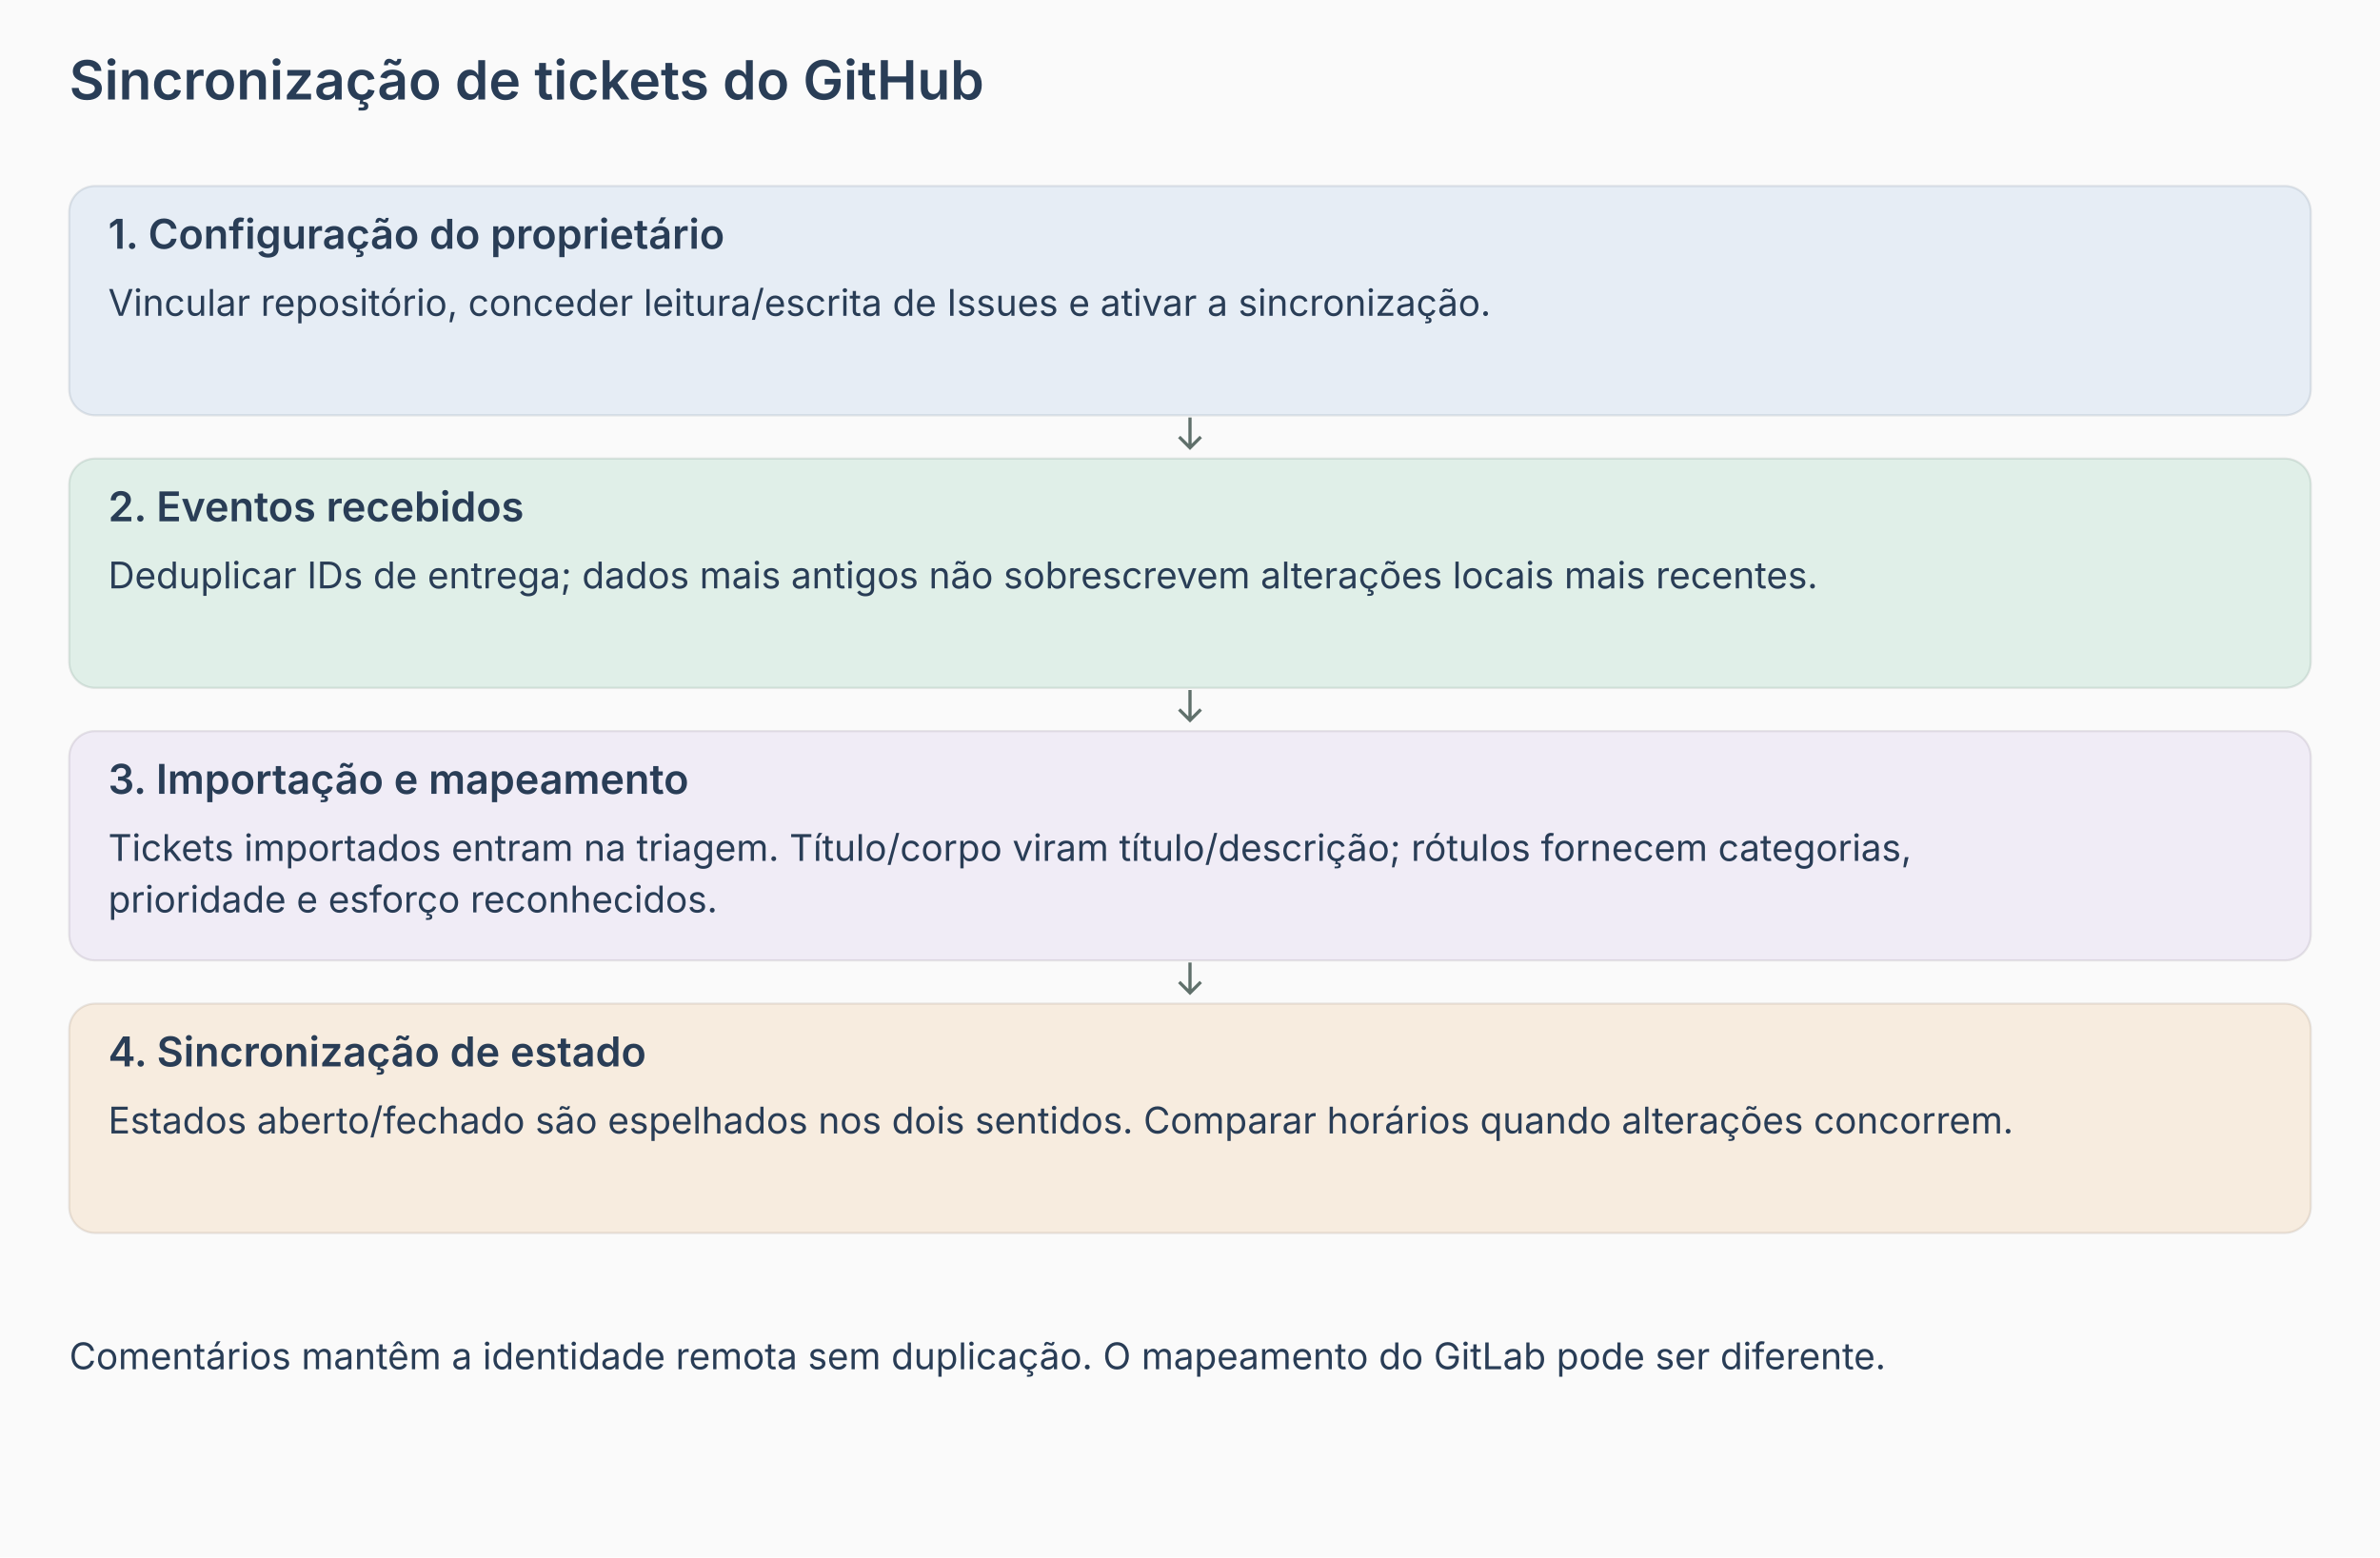
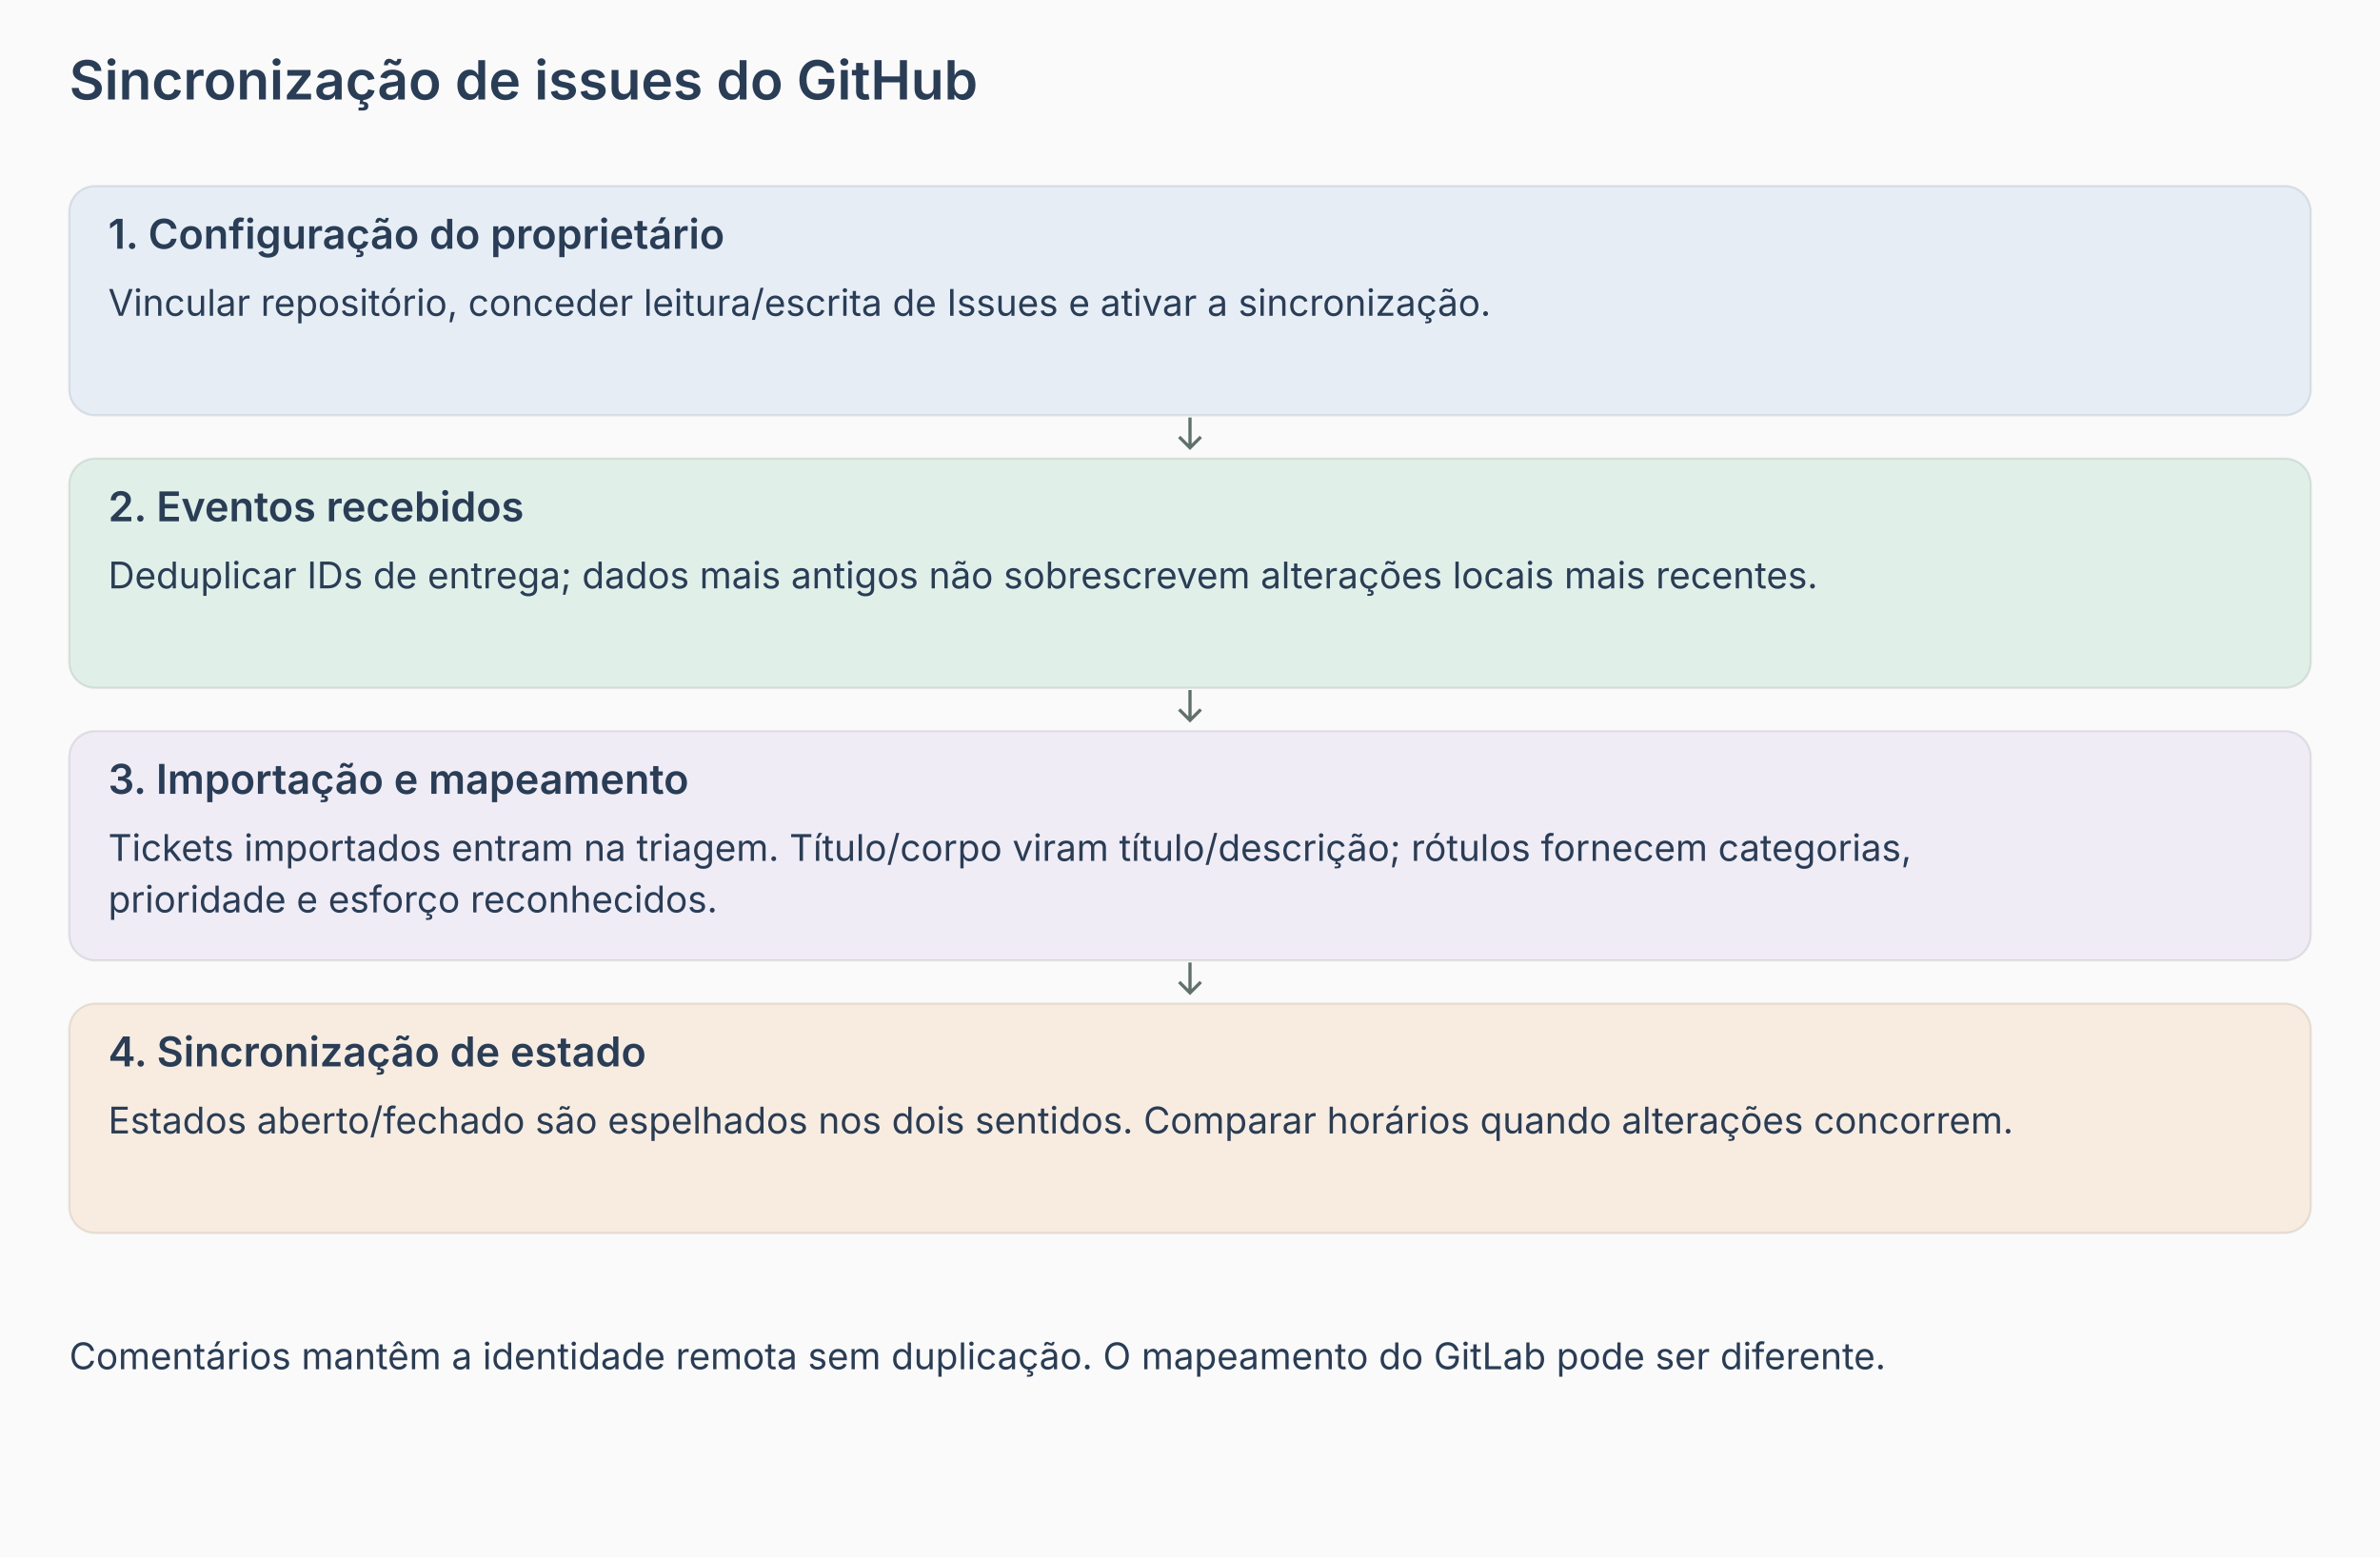
<svg xmlns="http://www.w3.org/2000/svg" width="1100" height="720" viewBox="0 0 1100 720" role="img">
  <rect width="1100" height="720" fill="#fafafa" />
  <g font-family="Inter, Arial, sans-serif" fill="#18181b">
    <text x="32" y="46" font-size="25" font-weight="600" fill="#293d56">
-       <tspan x="32" dy="0">Sincronização de tickets do GitHub</tspan>
+       <tspan x="32" dy="0">Sincronização de issues do GitHub</tspan>
    </text>
    <rect x="32" y="86" width="1036" height="106" rx="12" fill="#e6edf5" stroke="#293d56" stroke-opacity="0.12" stroke-width="1" />
    <text x="50" y="115" font-size="19" font-weight="600" fill="#293d56">
      <tspan x="50" dy="0">1. Configuração do proprietário</tspan>
    </text>
    <text x="50" y="146" font-size="17" font-weight="400" fill="#293d56">
      <tspan x="50" dy="0">Vincular repositório, conceder leitura/escrita de Issues e ativar a sincronização.</tspan>
    </text>
    <path d="M550 193v14m-5-5 5 5 5-5" stroke="#60706b" stroke-width="1.5" fill="none" />
    <rect x="32" y="212" width="1036" height="106" rx="12" fill="#e0efe8" stroke="#1e4436" stroke-opacity="0.12" stroke-width="1" />
    <text x="50" y="241" font-size="19" font-weight="600" fill="#293d56">
      <tspan x="50" dy="0">2. Eventos recebidos</tspan>
    </text>
    <text x="50" y="272" font-size="17" font-weight="400" fill="#293d56">
      <tspan x="50" dy="0">Deduplicar IDs de entrega; dados mais antigos não sobrescrevem alterações locais mais recentes.</tspan>
    </text>
    <path d="M550 319v14m-5-5 5 5 5-5" stroke="#60706b" stroke-width="1.5" fill="none" />
    <rect x="32" y="338" width="1036" height="106" rx="12" fill="#f0ecf6" stroke="#433352" stroke-opacity="0.12" stroke-width="1" />
    <text x="50" y="367" font-size="19" font-weight="600" fill="#293d56">
      <tspan x="50" dy="0">3. Importação e mapeamento</tspan>
    </text>
    <text x="50" y="398" font-size="17" font-weight="400" fill="#293d56">
      <tspan x="50" dy="0">Tickets importados entram na triagem. Título/corpo viram título/descrição; rótulos fornecem categorias,</tspan>
      <tspan x="50" dy="23.8">prioridade e esforço reconhecidos.</tspan>
    </text>
    <path d="M550 445v14m-5-5 5 5 5-5" stroke="#60706b" stroke-width="1.5" fill="none" />
    <rect x="32" y="464" width="1036" height="106" rx="12" fill="#f7ecdf" stroke="#573e28" stroke-opacity="0.12" stroke-width="1" />
    <text x="50" y="493" font-size="19" font-weight="600" fill="#293d56">
      <tspan x="50" dy="0">4. Sincronização de estado</tspan>
    </text>
    <text x="50" y="524" font-size="17" font-weight="400" fill="#293d56">
      <tspan x="50" dy="0">Estados aberto/fechado são espelhados nos dois sentidos. Comparar horários quando alterações concorrem.</tspan>
    </text>
    <text x="32" y="633" font-size="17" font-weight="400" fill="#293d56">
      <tspan x="32" dy="0">Comentários mantêm a identidade remota sem duplicação. O mapeamento do GitLab pode ser diferente.</tspan>
    </text>
  </g>
</svg>
